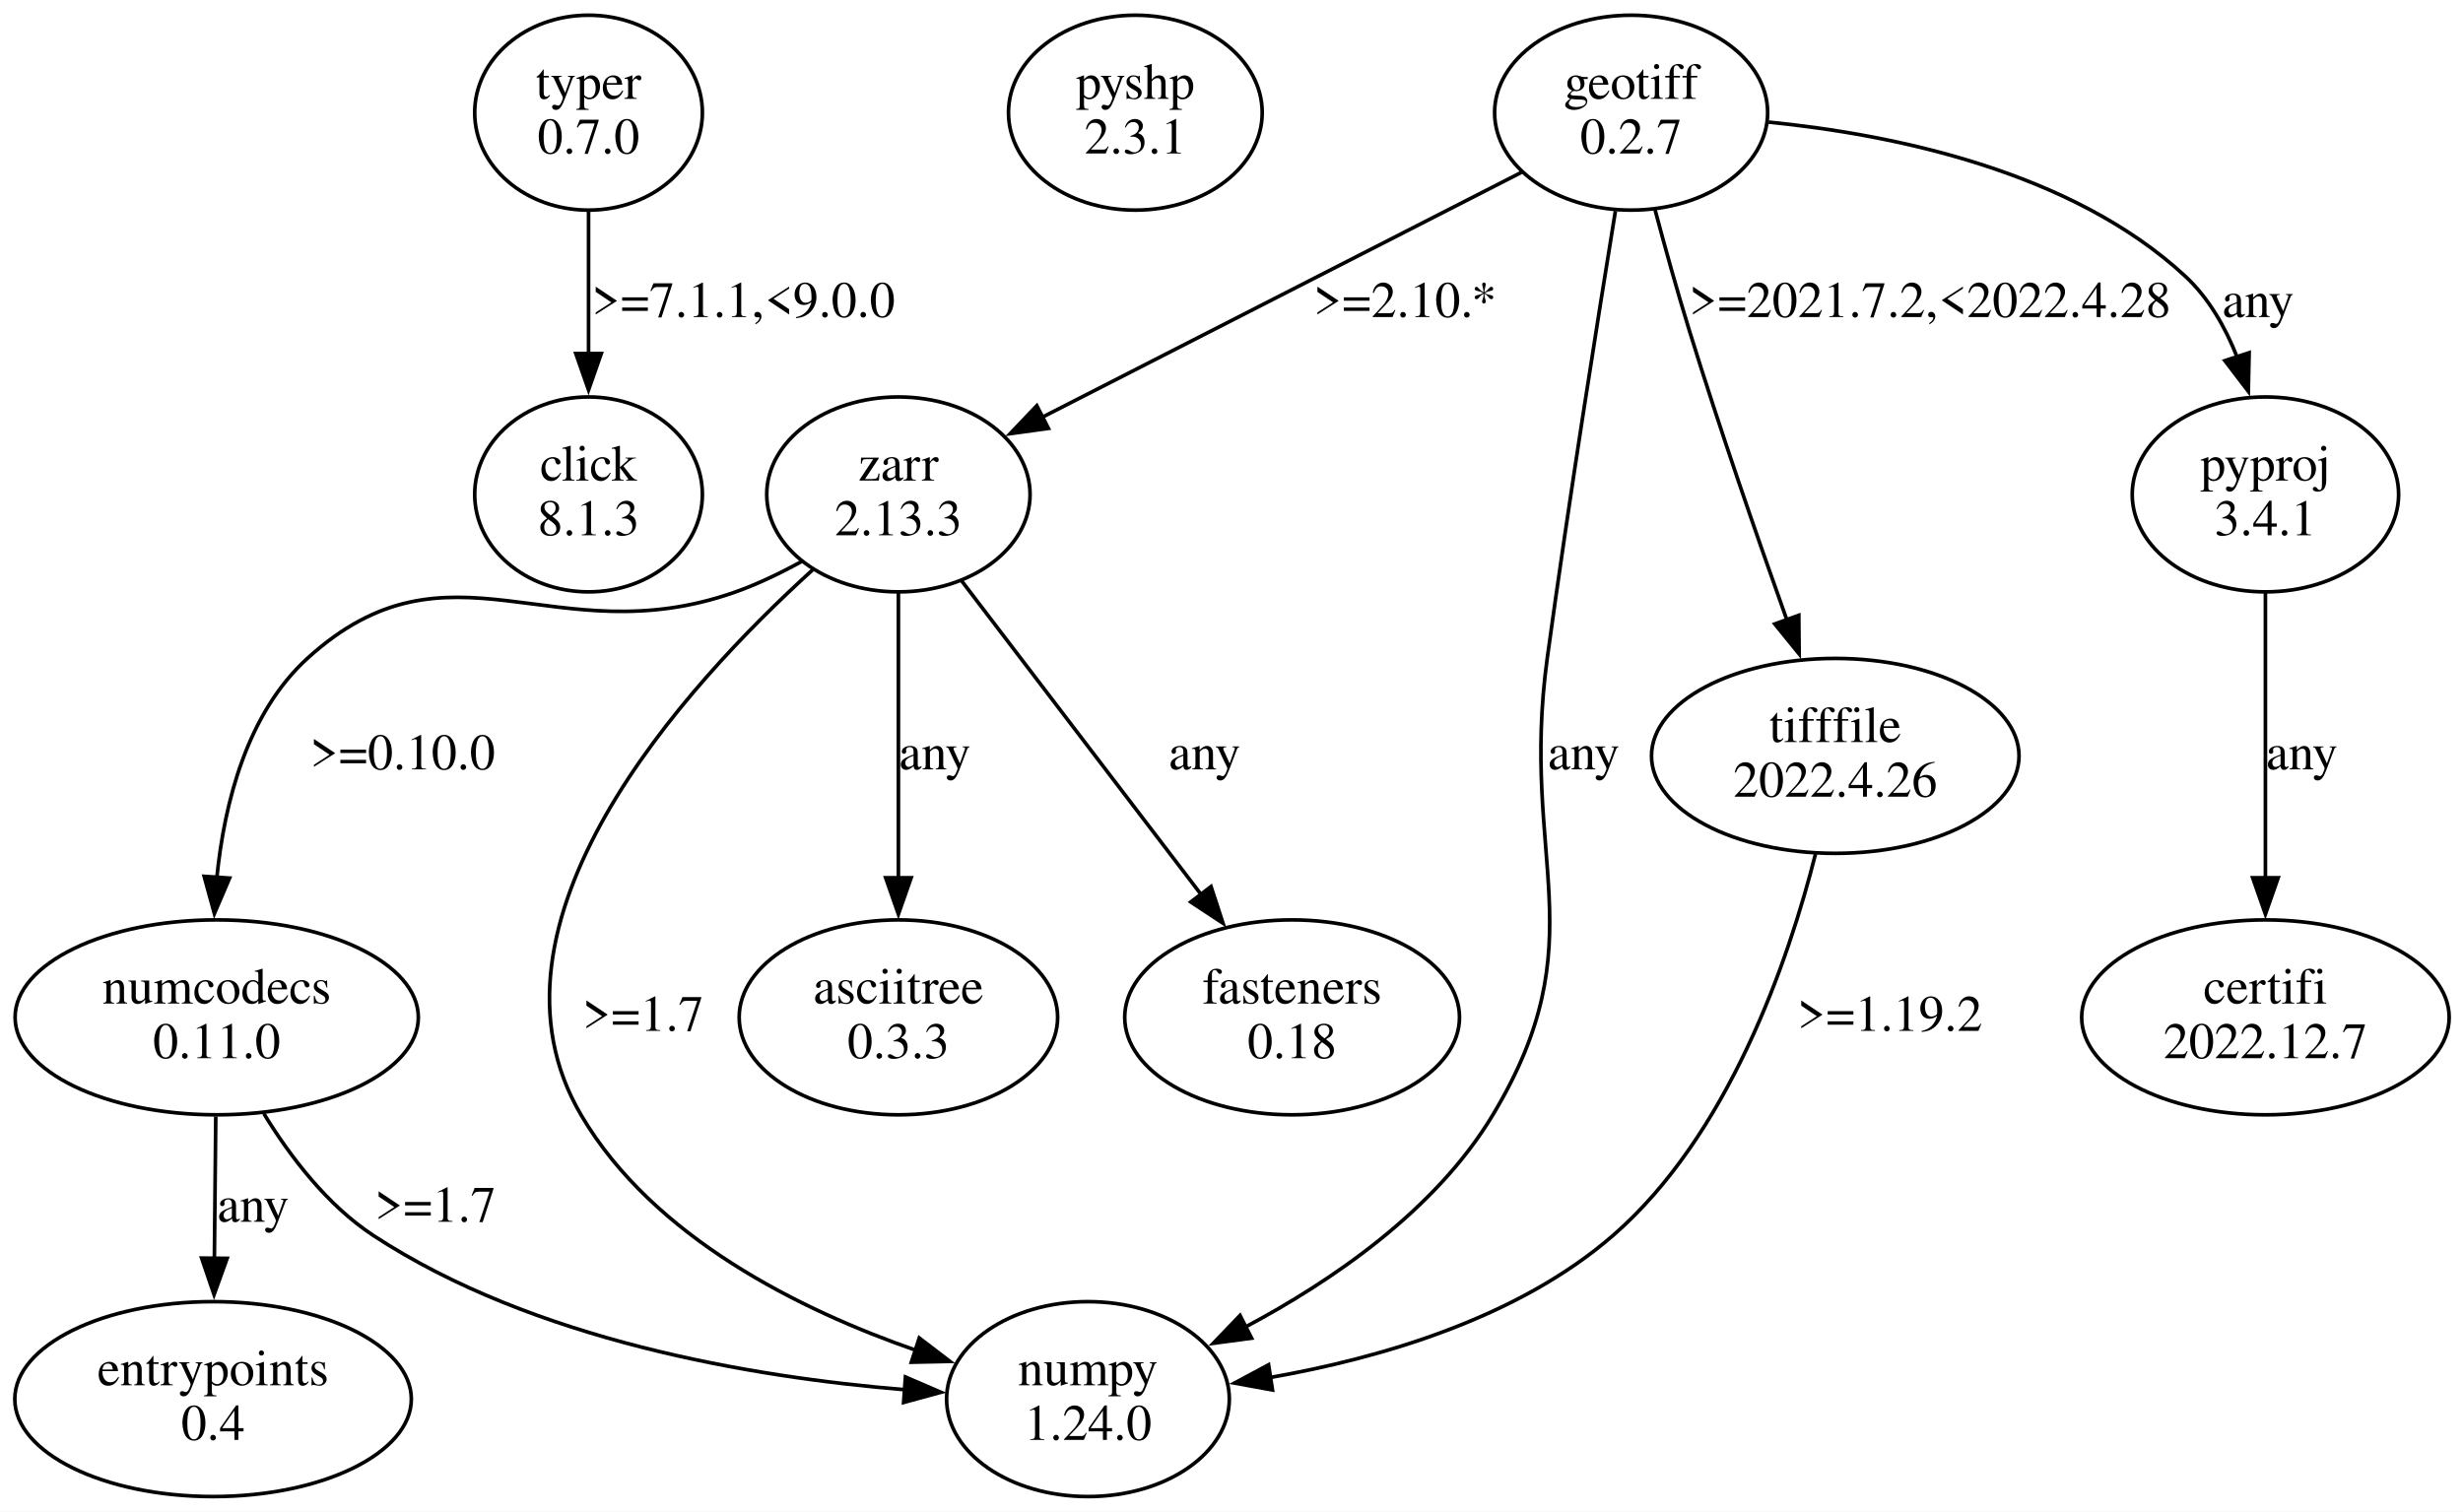
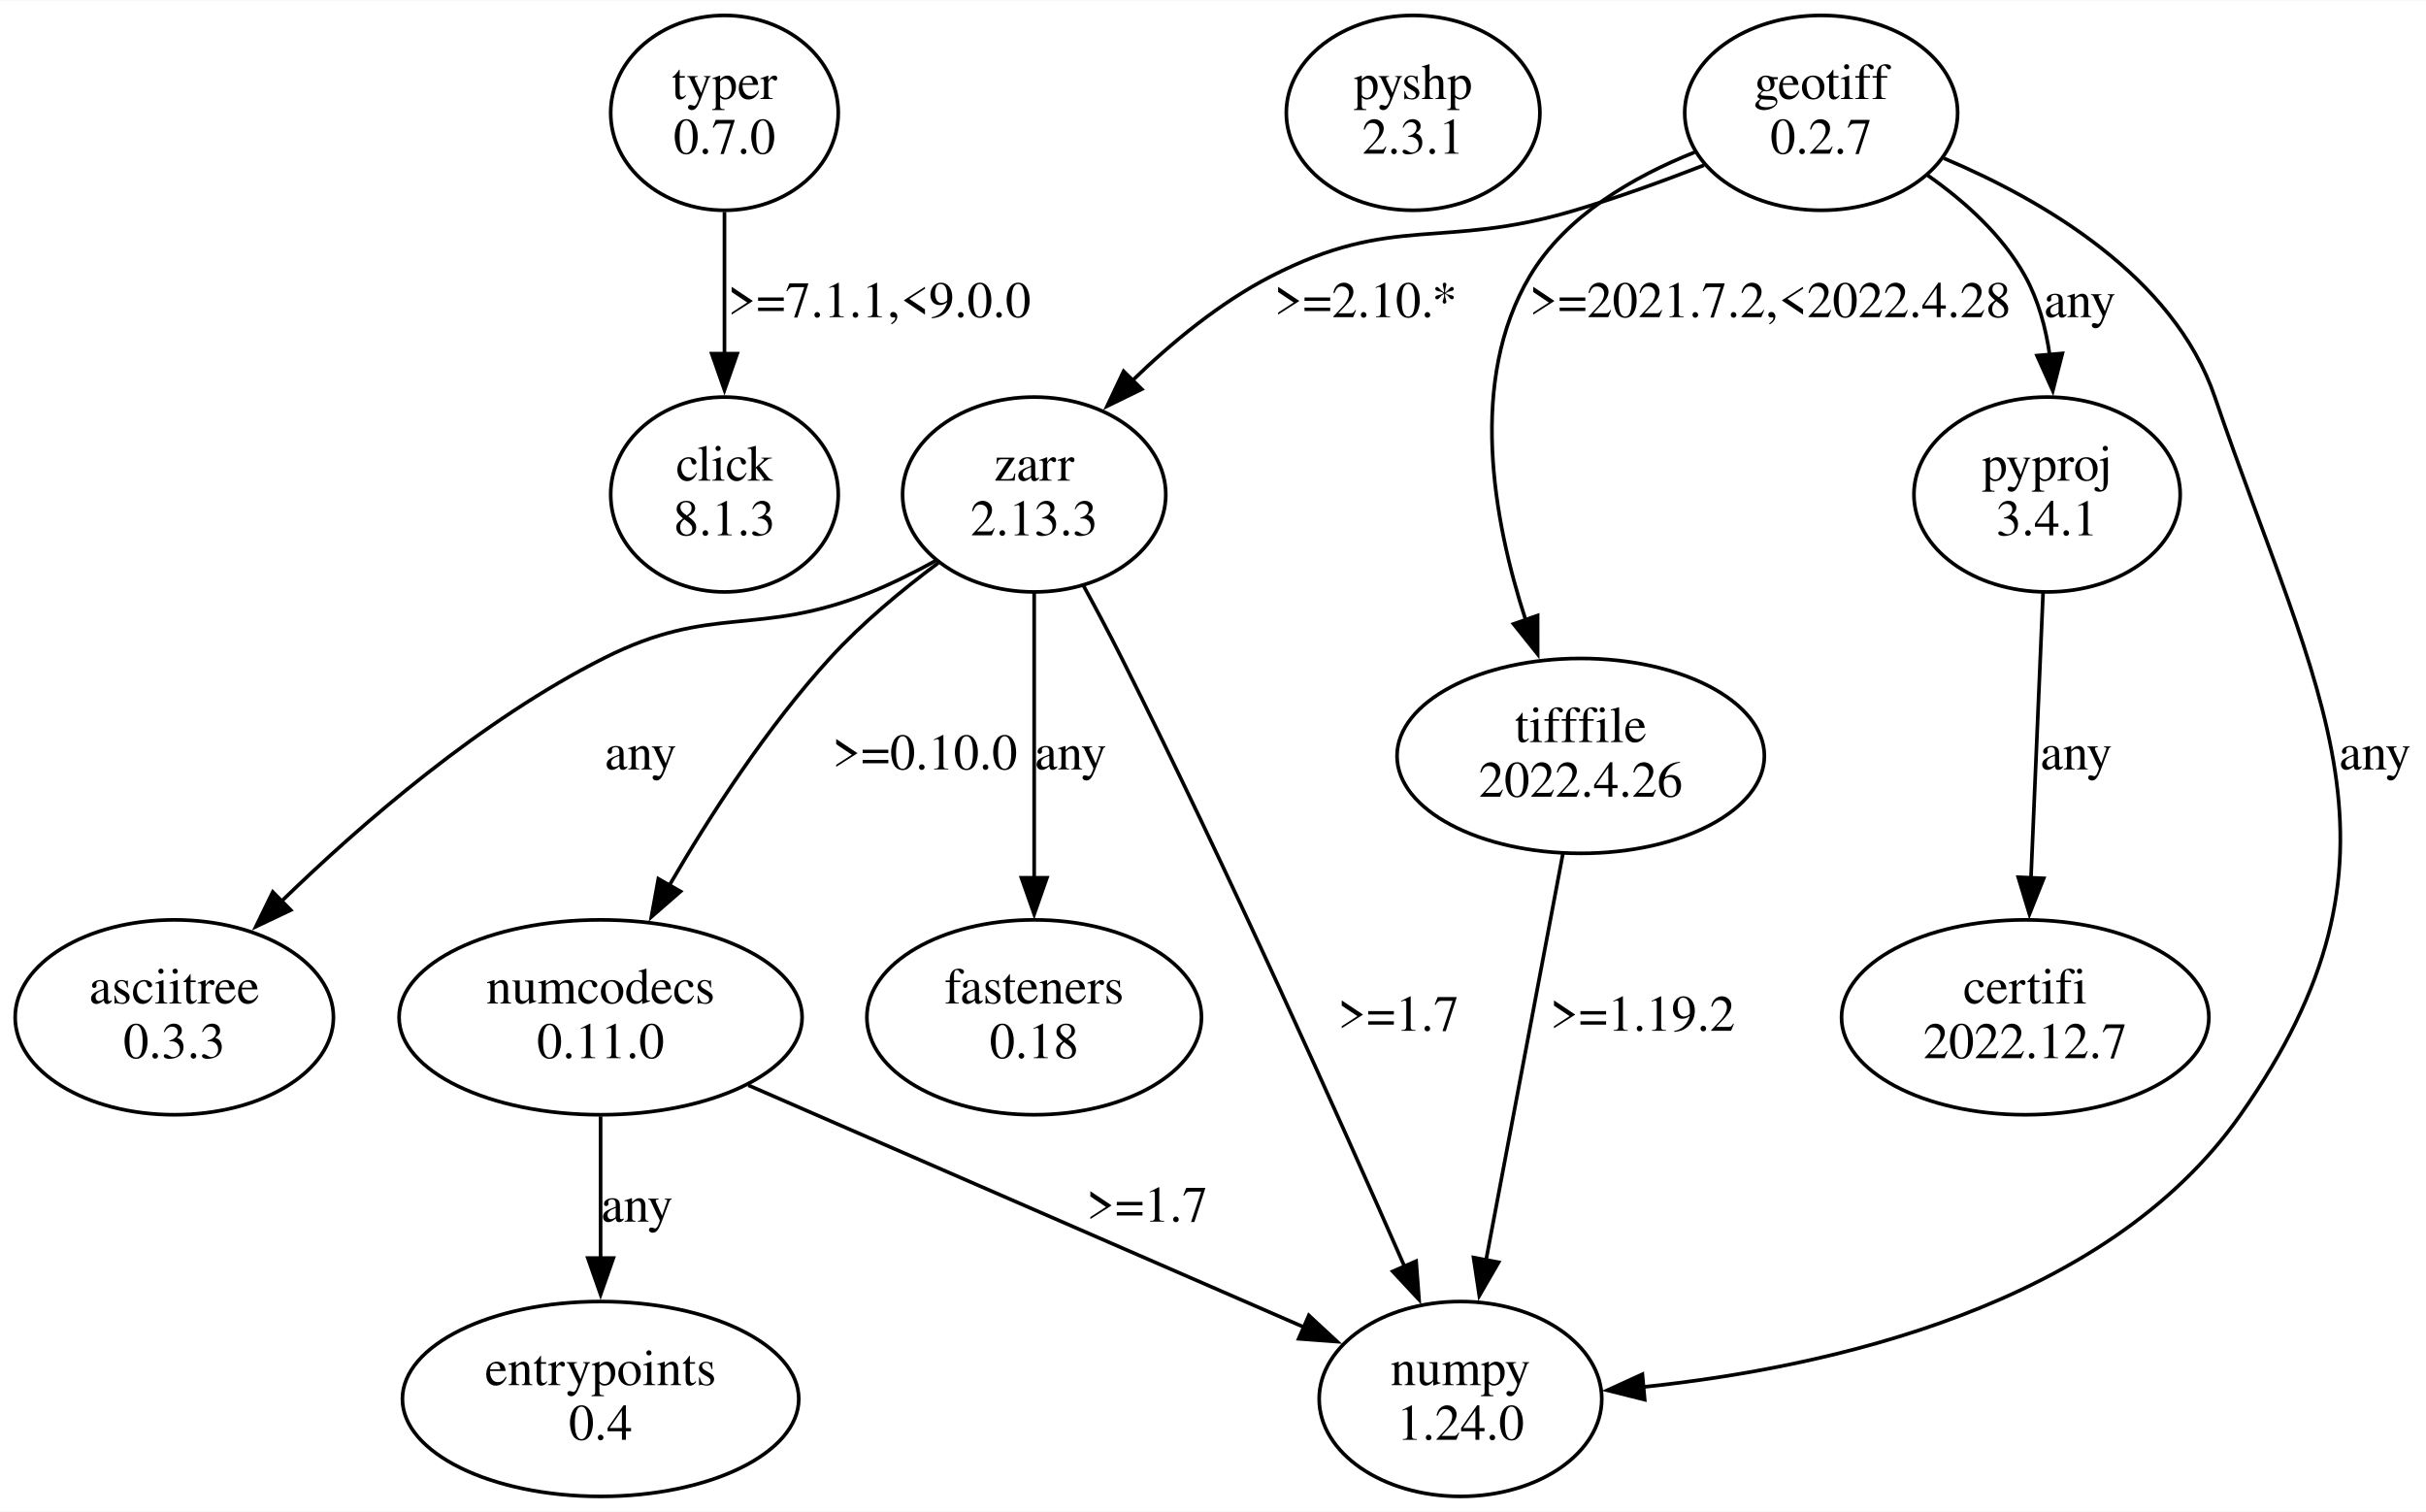
- <svg xmlns="http://www.w3.org/2000/svg" width="676pt" height="415pt" viewBox="0.00 0.00 675.65 414.70">
+ <svg xmlns="http://www.w3.org/2000/svg" width="666pt" height="415pt" viewBox="0.00 0.00 665.84 414.70">
  <g id="graph0" class="graph" transform="scale(1 1) rotate(0) translate(4 410.7)">
-     <polygon fill="white" stroke="none" points="-4,4 -4,-410.7 671.65,-410.7 671.65,4 -4,4" />
+     <polygon fill="white" stroke="none" points="-4,4 -4,-410.7 661.84,-410.7 661.84,4 -4,4" />
    <g id="node1" class="node">
-       <ellipse fill="none" stroke="black" cx="157.45" cy="-379.83" rx="31.23" ry="26.74" />
-       <text text-anchor="middle" x="157.45" y="-383.63" font-family="Times,serif" font-size="14.00">typer</text>
-       <text text-anchor="middle" x="157.45" y="-368.63" font-family="Times,serif" font-size="14.00">0.7.0</text>
+       <ellipse fill="none" stroke="black" cx="194.84" cy="-379.83" rx="31.23" ry="26.74" />
+       <text text-anchor="middle" x="194.84" y="-383.63" font-family="Times,serif" font-size="14.00">typer</text>
+       <text text-anchor="middle" x="194.84" y="-368.63" font-family="Times,serif" font-size="14.00">0.7.0</text>
    </g>
    <g id="node2" class="node">
-       <ellipse fill="none" stroke="black" cx="157.45" cy="-275.09" rx="31.23" ry="26.74" />
-       <text text-anchor="middle" x="157.45" y="-278.89" font-family="Times,serif" font-size="14.00">click</text>
-       <text text-anchor="middle" x="157.45" y="-263.89" font-family="Times,serif" font-size="14.00">8.1.3</text>
+       <ellipse fill="none" stroke="black" cx="194.84" cy="-275.09" rx="31.23" ry="26.74" />
+       <text text-anchor="middle" x="194.84" y="-278.89" font-family="Times,serif" font-size="14.00">click</text>
+       <text text-anchor="middle" x="194.84" y="-263.89" font-family="Times,serif" font-size="14.00">8.1.3</text>
    </g>
    <g id="edge1" class="edge">
-       <path fill="none" stroke="black" d="M157.45,-352.64C157.45,-340.8 157.45,-326.6 157.45,-313.66" />
-       <polygon fill="black" stroke="black" points="160.95,-313.75 157.45,-303.75 153.95,-313.75 160.95,-313.75" />
-       <text text-anchor="middle" x="199.95" y="-323.76" font-family="Times,serif" font-size="14.00">&gt;=7.1.1,&lt;9.0.0</text>
+       <path fill="none" stroke="black" d="M194.84,-352.64C194.84,-340.8 194.84,-326.6 194.84,-313.66" />
+       <polygon fill="black" stroke="black" points="198.34,-313.75 194.84,-303.75 191.34,-313.75 198.34,-313.75" />
+       <text text-anchor="middle" x="237.34" y="-323.76" font-family="Times,serif" font-size="14.00">&gt;=7.1.1,&lt;9.0.0</text>
    </g>
    <g id="node3" class="node">
-       <ellipse fill="none" stroke="black" cx="307.45" cy="-379.83" rx="34.8" ry="26.74" />
-       <text text-anchor="middle" x="307.45" y="-383.63" font-family="Times,serif" font-size="14.00">pyshp</text>
-       <text text-anchor="middle" x="307.45" y="-368.63" font-family="Times,serif" font-size="14.00">2.3.1</text>
+       <ellipse fill="none" stroke="black" cx="383.84" cy="-379.83" rx="34.8" ry="26.74" />
+       <text text-anchor="middle" x="383.84" y="-383.63" font-family="Times,serif" font-size="14.00">pyshp</text>
+       <text text-anchor="middle" x="383.84" y="-368.63" font-family="Times,serif" font-size="14.00">2.3.1</text>
    </g>
    <g id="node4" class="node">
-       <ellipse fill="none" stroke="black" cx="443.45" cy="-379.83" rx="37.45" ry="26.74" />
-       <text text-anchor="middle" x="443.45" y="-383.63" font-family="Times,serif" font-size="14.00">geotiff</text>
-       <text text-anchor="middle" x="443.45" y="-368.63" font-family="Times,serif" font-size="14.00">0.2.7</text>
+       <ellipse fill="none" stroke="black" cx="495.84" cy="-379.83" rx="37.45" ry="26.74" />
+       <text text-anchor="middle" x="495.84" y="-383.63" font-family="Times,serif" font-size="14.00">geotiff</text>
+       <text text-anchor="middle" x="495.84" y="-368.63" font-family="Times,serif" font-size="14.00">0.2.7</text>
    </g>
    <g id="node5" class="node">
-       <ellipse fill="none" stroke="black" cx="242.45" cy="-275.09" rx="36.12" ry="26.74" />
-       <text text-anchor="middle" x="242.45" y="-278.89" font-family="Times,serif" font-size="14.00">zarr</text>
-       <text text-anchor="middle" x="242.45" y="-263.89" font-family="Times,serif" font-size="14.00">2.13.3</text>
+       <ellipse fill="none" stroke="black" cx="279.84" cy="-275.09" rx="36.12" ry="26.74" />
+       <text text-anchor="middle" x="279.84" y="-278.89" font-family="Times,serif" font-size="14.00">zarr</text>
+       <text text-anchor="middle" x="279.84" y="-263.89" font-family="Times,serif" font-size="14.00">2.13.3</text>
    </g>
    <g id="edge2" class="edge">
-       <path fill="none" stroke="black" d="M413.36,-363.45C378.27,-345.52 320.18,-315.82 281.6,-296.11" />
-       <polygon fill="black" stroke="black" points="283.61,-293.2 273.11,-291.76 280.42,-299.43 283.61,-293.2" />
-       <text text-anchor="middle" x="381.45" y="-323.76" font-family="Times,serif" font-size="14.00">&gt;=2.10.*</text>
+       <path fill="none" stroke="black" d="M463.67,-365.46C452.45,-361.1 439.71,-356.48 427.84,-352.96 391.65,-342.22 378.41,-352.22 344.84,-334.96 330.81,-327.75 317.49,-316.74 306.61,-306.18" />
+       <polygon fill="black" stroke="black" points="309.37,-303.99 299.85,-299.34 304.39,-308.91 309.37,-303.99" />
+       <text text-anchor="middle" x="370.84" y="-323.76" font-family="Times,serif" font-size="14.00">&gt;=2.10.*</text>
    </g>
    <g id="node6" class="node">
-       <ellipse fill="none" stroke="black" cx="294.45" cy="-26.87" rx="38.78" ry="26.74" />
-       <text text-anchor="middle" x="294.45" y="-30.67" font-family="Times,serif" font-size="14.00">numpy</text>
-       <text text-anchor="middle" x="294.45" y="-15.67" font-family="Times,serif" font-size="14.00">1.24.0</text>
+       <ellipse fill="none" stroke="black" cx="557.84" cy="-275.09" rx="36.54" ry="26.74" />
+       <text text-anchor="middle" x="557.84" y="-278.89" font-family="Times,serif" font-size="14.00">pyproj</text>
+       <text text-anchor="middle" x="557.84" y="-263.89" font-family="Times,serif" font-size="14.00">3.4.1</text>
    </g>
    <g id="edge3" class="edge">
-       <path fill="none" stroke="black" d="M439.14,-352.83C434.31,-323.2 426.35,-273.29 420.45,-230.22 412.82,-174.57 434.42,-152.86 405.45,-104.74 389.79,-78.74 361.57,-59.37 337.5,-46.58" />
-       <polygon fill="black" stroke="black" points="339.34,-43.59 328.84,-42.19 336.17,-49.83 339.34,-43.59" />
-       <text text-anchor="middle" x="430.45" y="-199.65" font-family="Times,serif" font-size="14.00">any</text>
+       <path fill="none" stroke="black" d="M525.06,-362.69C535.23,-355.56 545.64,-346.21 551.84,-334.96 555.46,-328.39 557.51,-320.77 558.58,-313.25" />
+       <polygon fill="black" stroke="black" points="562.04,-313.81 559.41,-303.55 555.07,-313.21 562.04,-313.81" />
+       <text text-anchor="middle" x="566.84" y="-323.76" font-family="Times,serif" font-size="14.00">any</text>
    </g>
    <g id="node7" class="node">
-       <ellipse fill="none" stroke="black" cx="499.45" cy="-203.35" rx="50.41" ry="26.74" />
-       <text text-anchor="middle" x="499.45" y="-207.15" font-family="Times,serif" font-size="14.00">tifffile</text>
-       <text text-anchor="middle" x="499.45" y="-192.15" font-family="Times,serif" font-size="14.00">2022.4.26</text>
+       <ellipse fill="none" stroke="black" cx="429.84" cy="-203.35" rx="50.41" ry="26.74" />
+       <text text-anchor="middle" x="429.84" y="-207.15" font-family="Times,serif" font-size="14.00">tifffile</text>
+       <text text-anchor="middle" x="429.84" y="-192.15" font-family="Times,serif" font-size="14.00">2022.4.26</text>
    </g>
    <g id="edge4" class="edge">
-       <path fill="none" stroke="black" d="M450,-353.22C452.76,-342.85 456.11,-330.79 459.45,-319.96 467.7,-293.22 478.05,-263.39 486.15,-240.72" />
-       <polygon fill="black" stroke="black" points="489.44,-241.92 489.54,-231.32 482.86,-239.55 489.44,-241.92" />
-       <text text-anchor="middle" x="525.45" y="-323.76" font-family="Times,serif" font-size="14.00">&gt;=2021.7.2,&lt;2022.4.28</text>
+       <path fill="none" stroke="black" d="M461.12,-369.02C444.32,-362.33 425.69,-351.59 415.84,-334.96 398.99,-306.5 405.72,-268.37 414.73,-240.66" />
+       <polygon fill="black" stroke="black" points="418.01,-241.88 418.02,-231.28 411.41,-239.56 418.01,-241.88" />
+       <text text-anchor="middle" x="481.84" y="-323.76" font-family="Times,serif" font-size="14.00">&gt;=2021.7.2,&lt;2022.4.28</text>
    </g>
    <g id="node8" class="node">
-       <ellipse fill="none" stroke="black" cx="617.45" cy="-275.09" rx="36.54" ry="26.74" />
-       <text text-anchor="middle" x="617.45" y="-278.89" font-family="Times,serif" font-size="14.00">pyproj</text>
-       <text text-anchor="middle" x="617.45" y="-263.89" font-family="Times,serif" font-size="14.00">3.4.1</text>
+       <ellipse fill="none" stroke="black" cx="396.84" cy="-26.87" rx="38.78" ry="26.74" />
+       <text text-anchor="middle" x="396.84" y="-30.67" font-family="Times,serif" font-size="14.00">numpy</text>
+       <text text-anchor="middle" x="396.84" y="-15.67" font-family="Times,serif" font-size="14.00">1.24.0</text>
    </g>
    <g id="edge5" class="edge">
-       <path fill="none" stroke="black" d="M481.17,-377.24C515.08,-373.87 564.21,-363.89 595.45,-334.96 601.9,-328.98 606.48,-320.93 609.71,-312.7" />
-       <polygon fill="black" stroke="black" points="612.98,-313.97 612.76,-303.37 606.32,-311.79 612.98,-313.97" />
-       <text text-anchor="middle" x="615.45" y="-323.76" font-family="Times,serif" font-size="14.00">any</text>
+       <path fill="none" stroke="black" d="M529.51,-367.36C556.83,-355.82 592.58,-334.96 603.84,-301.96 632.16,-218.95 661.3,-176.48 610.84,-104.74 573.97,-52.32 497.79,-35.47 447,-30.16" />
+       <polygon fill="black" stroke="black" points="447.4,-26.68 437.13,-29.25 446.77,-33.65 447.4,-26.68" />
+       <text text-anchor="middle" x="647.84" y="-199.65" font-family="Times,serif" font-size="14.00">any</text>
+     </g>
+     <g id="edge11" class="edge">
+       <path fill="none" stroke="black" d="M293.35,-250.11C296.86,-243.7 300.57,-236.74 303.84,-230.22 332.86,-172.47 363.64,-103.85 381.5,-63.19" />
+       <polygon fill="black" stroke="black" points="384.67,-64.69 385.47,-54.13 378.25,-61.88 384.67,-64.69" />
+       <text text-anchor="middle" x="379.84" y="-127.91" font-family="Times,serif" font-size="14.00">&gt;=1.7</text>
+     </g>
+     <g id="node10" class="node">
+       <ellipse fill="none" stroke="black" cx="160.84" cy="-131.61" rx="55.31" ry="26.74" />
+       <text text-anchor="middle" x="160.84" y="-135.41" font-family="Times,serif" font-size="14.00">numcodecs</text>
+       <text text-anchor="middle" x="160.84" y="-120.41" font-family="Times,serif" font-size="14.00">0.11.0</text>
    </g>
    <g id="edge8" class="edge">
-       <path fill="none" stroke="black" d="M218.92,-254.39C183.65,-222.4 124.39,-157.41 155.45,-104.74 175.21,-71.23 215.39,-51.31 247.49,-40.18" />
-       <polygon fill="black" stroke="black" points="248.17,-43.64 256.59,-37.21 246,-36.99 248.17,-43.64" />
-       <text text-anchor="middle" x="172.45" y="-127.91" font-family="Times,serif" font-size="14.00">&gt;=1.7</text>
+       <path fill="none" stroke="black" d="M253.5,-256.3C243.57,-248.9 232.58,-239.8 223.84,-230.22 206.59,-211.32 190.96,-187.17 179.59,-167.63" />
+       <polygon fill="black" stroke="black" points="182.78,-166.15 174.79,-159.19 176.69,-169.62 182.78,-166.15" />
+       <text text-anchor="middle" x="249.84" y="-199.65" font-family="Times,serif" font-size="14.00">&gt;=0.10.0</text>
    </g>
-     <g id="node10" class="node">
-       <ellipse fill="none" stroke="black" cx="242.45" cy="-131.61" rx="43.68" ry="26.74" />
-       <text text-anchor="middle" x="242.45" y="-135.41" font-family="Times,serif" font-size="14.00">asciitree</text>
-       <text text-anchor="middle" x="242.45" y="-120.41" font-family="Times,serif" font-size="14.00">0.3.3</text>
+     <g id="node11" class="node">
+       <ellipse fill="none" stroke="black" cx="279.84" cy="-131.61" rx="45.92" ry="26.74" />
+       <text text-anchor="middle" x="279.84" y="-135.41" font-family="Times,serif" font-size="14.00">fasteners</text>
+       <text text-anchor="middle" x="279.84" y="-120.41" font-family="Times,serif" font-size="14.00">0.18</text>
    </g>
    <g id="edge9" class="edge">
-       <path fill="none" stroke="black" d="M242.45,-248.14C242.45,-226.2 242.45,-194.5 242.45,-169.85" />
-       <polygon fill="black" stroke="black" points="245.95,-169.91 242.45,-159.91 238.95,-169.91 245.95,-169.91" />
-       <text text-anchor="middle" x="252.45" y="-199.65" font-family="Times,serif" font-size="14.00">any</text>
+       <path fill="none" stroke="black" d="M279.84,-248.14C279.84,-226.2 279.84,-194.5 279.84,-169.85" />
+       <polygon fill="black" stroke="black" points="283.34,-169.91 279.84,-159.91 276.34,-169.91 283.34,-169.91" />
+       <text text-anchor="middle" x="289.84" y="-199.65" font-family="Times,serif" font-size="14.00">any</text>
    </g>
-     <g id="node11" class="node">
-       <ellipse fill="none" stroke="black" cx="350.45" cy="-131.61" rx="45.92" ry="26.74" />
-       <text text-anchor="middle" x="350.45" y="-135.41" font-family="Times,serif" font-size="14.00">fasteners</text>
-       <text text-anchor="middle" x="350.45" y="-120.41" font-family="Times,serif" font-size="14.00">0.18</text>
+     <g id="node12" class="node">
+       <ellipse fill="none" stroke="black" cx="43.84" cy="-131.61" rx="43.68" ry="26.74" />
+       <text text-anchor="middle" x="43.84" y="-135.41" font-family="Times,serif" font-size="14.00">asciitree</text>
+       <text text-anchor="middle" x="43.84" y="-120.41" font-family="Times,serif" font-size="14.00">0.3.3</text>
    </g>
    <g id="edge10" class="edge">
-       <path fill="none" stroke="black" d="M259.8,-251.36C277.61,-228.02 305.51,-191.48 325.65,-165.1" />
-       <polygon fill="black" stroke="black" points="328.21,-167.5 331.5,-157.43 322.65,-163.26 328.21,-167.5" />
-       <text text-anchor="middle" x="326.45" y="-199.65" font-family="Times,serif" font-size="14.00">any</text>
+       <path fill="none" stroke="black" d="M252.85,-256.95C247.06,-253.74 240.86,-250.64 234.84,-248.22 203.83,-235.77 191.69,-245.25 161.84,-230.22 128.15,-213.26 95.56,-185.12 73.2,-163.4" />
+       <polygon fill="black" stroke="black" points="75.79,-161.04 66.22,-156.49 70.87,-166.01 75.79,-161.04" />
+       <text text-anchor="middle" x="171.84" y="-199.65" font-family="Times,serif" font-size="14.00">any</text>
    </g>
-     <g id="node12" class="node">
-       <ellipse fill="none" stroke="black" cx="55.45" cy="-131.61" rx="55.31" ry="26.74" />
-       <text text-anchor="middle" x="55.45" y="-135.41" font-family="Times,serif" font-size="14.00">numcodecs</text>
-       <text text-anchor="middle" x="55.45" y="-120.41" font-family="Times,serif" font-size="14.00">0.11.0</text>
-     </g>
-     <g id="edge11" class="edge">
-       <path fill="none" stroke="black" d="M216.1,-256.8C210.16,-253.52 203.74,-250.43 197.45,-248.22 147.8,-230.81 119.43,-265.55 80.45,-230.22 63.79,-215.12 57.56,-190.59 55.48,-169.9" />
-       <polygon fill="black" stroke="black" points="58.98,-169.82 54.81,-160.08 52,-170.3 58.98,-169.82" />
-       <text text-anchor="middle" x="106.45" y="-199.65" font-family="Times,serif" font-size="14.00">&gt;=0.10.0</text>
+     <g id="node9" class="node">
+       <ellipse fill="none" stroke="black" cx="551.84" cy="-131.61" rx="50.41" ry="26.74" />
+       <text text-anchor="middle" x="551.84" y="-135.41" font-family="Times,serif" font-size="14.00">certifi</text>
+       <text text-anchor="middle" x="551.84" y="-120.41" font-family="Times,serif" font-size="14.00">2022.12.7</text>
    </g>
    <g id="edge7" class="edge">
-       <path fill="none" stroke="black" d="M494.03,-176.43C486.55,-146.94 470.2,-99.3 438.45,-71.74 412.28,-49.03 374.6,-38.08 344.35,-32.79" />
-       <polygon fill="black" stroke="black" points="345.07,-29.37 334.65,-31.27 343.99,-36.28 345.07,-29.37" />
-       <text text-anchor="middle" x="514.45" y="-127.91" font-family="Times,serif" font-size="14.00">&gt;=1.19.2</text>
-     </g>
-     <g id="node9" class="node">
-       <ellipse fill="none" stroke="black" cx="617.45" cy="-131.61" rx="50.41" ry="26.74" />
-       <text text-anchor="middle" x="617.45" y="-135.41" font-family="Times,serif" font-size="14.00">certifi</text>
-       <text text-anchor="middle" x="617.45" y="-120.41" font-family="Times,serif" font-size="14.00">2022.12.7</text>
+       <path fill="none" stroke="black" d="M556.74,-248.14C555.81,-226.2 554.47,-194.5 553.42,-169.85" />
+       <polygon fill="black" stroke="black" points="556.92,-169.75 553,-159.91 549.93,-170.05 556.92,-169.75" />
+       <text text-anchor="middle" x="565.84" y="-199.65" font-family="Times,serif" font-size="14.00">any</text>
    </g>
    <g id="edge6" class="edge">
-       <path fill="none" stroke="black" d="M617.45,-248.14C617.45,-226.2 617.45,-194.5 617.45,-169.85" />
-       <polygon fill="black" stroke="black" points="620.95,-169.91 617.45,-159.91 613.95,-169.91 620.95,-169.91" />
-       <text text-anchor="middle" x="627.45" y="-199.65" font-family="Times,serif" font-size="14.00">any</text>
+       <path fill="none" stroke="black" d="M424.97,-176.61C419.39,-147.1 410.2,-98.49 403.85,-64.91" />
+       <polygon fill="black" stroke="black" points="407.31,-64.38 402.01,-55.21 400.43,-65.68 407.31,-64.38" />
+       <text text-anchor="middle" x="446.84" y="-127.91" font-family="Times,serif" font-size="14.00">&gt;=1.19.2</text>
+     </g>
+     <g id="edge13" class="edge">
+       <path fill="none" stroke="black" d="M201.41,-112.95C243.93,-94.44 310.47,-65.47 353.87,-46.58" />
+       <polygon fill="black" stroke="black" points="355.22,-49.81 362.99,-42.61 352.43,-43.39 355.22,-49.81" />
+       <text text-anchor="middle" x="310.84" y="-75.54" font-family="Times,serif" font-size="14.00">&gt;=1.7</text>
+     </g>
+     <g id="node13" class="node">
+       <ellipse fill="none" stroke="black" cx="160.84" cy="-26.87" rx="54.39" ry="26.74" />
+       <text text-anchor="middle" x="160.84" y="-30.67" font-family="Times,serif" font-size="14.00">entrypoints</text>
+       <text text-anchor="middle" x="160.84" y="-15.67" font-family="Times,serif" font-size="14.00">0.4</text>
    </g>
    <g id="edge12" class="edge">
-       <path fill="none" stroke="black" d="M68.39,-105.17C75.67,-93.3 85.85,-79.99 98.45,-71.74 142.3,-43 202.26,-32.89 244.27,-29.44" />
-       <polygon fill="black" stroke="black" points="244.38,-32.94 254.11,-28.74 243.88,-25.95 244.38,-32.94" />
-       <text text-anchor="middle" x="115.45" y="-75.54" font-family="Times,serif" font-size="14.00">&gt;=1.7</text>
-     </g>
-     <g id="node13" class="node">
-       <ellipse fill="none" stroke="black" cx="54.45" cy="-26.87" rx="54.39" ry="26.74" />
-       <text text-anchor="middle" x="54.45" y="-30.67" font-family="Times,serif" font-size="14.00">entrypoints</text>
-       <text text-anchor="middle" x="54.45" y="-15.67" font-family="Times,serif" font-size="14.00">0.4</text>
-     </g>
-     <g id="edge13" class="edge">
-       <path fill="none" stroke="black" d="M55.19,-104.42C55.08,-92.58 54.94,-78.38 54.81,-65.44" />
-       <polygon fill="black" stroke="black" points="58.31,-65.49 54.72,-55.53 51.31,-65.56 58.31,-65.49" />
-       <text text-anchor="middle" x="65.45" y="-75.54" font-family="Times,serif" font-size="14.00">any</text>
+       <path fill="none" stroke="black" d="M160.84,-104.42C160.84,-92.58 160.84,-78.38 160.84,-65.44" />
+       <polygon fill="black" stroke="black" points="164.34,-65.53 160.84,-55.53 157.34,-65.53 164.34,-65.53" />
+       <text text-anchor="middle" x="170.84" y="-75.54" font-family="Times,serif" font-size="14.00">any</text>
    </g>
  </g>
</svg>
